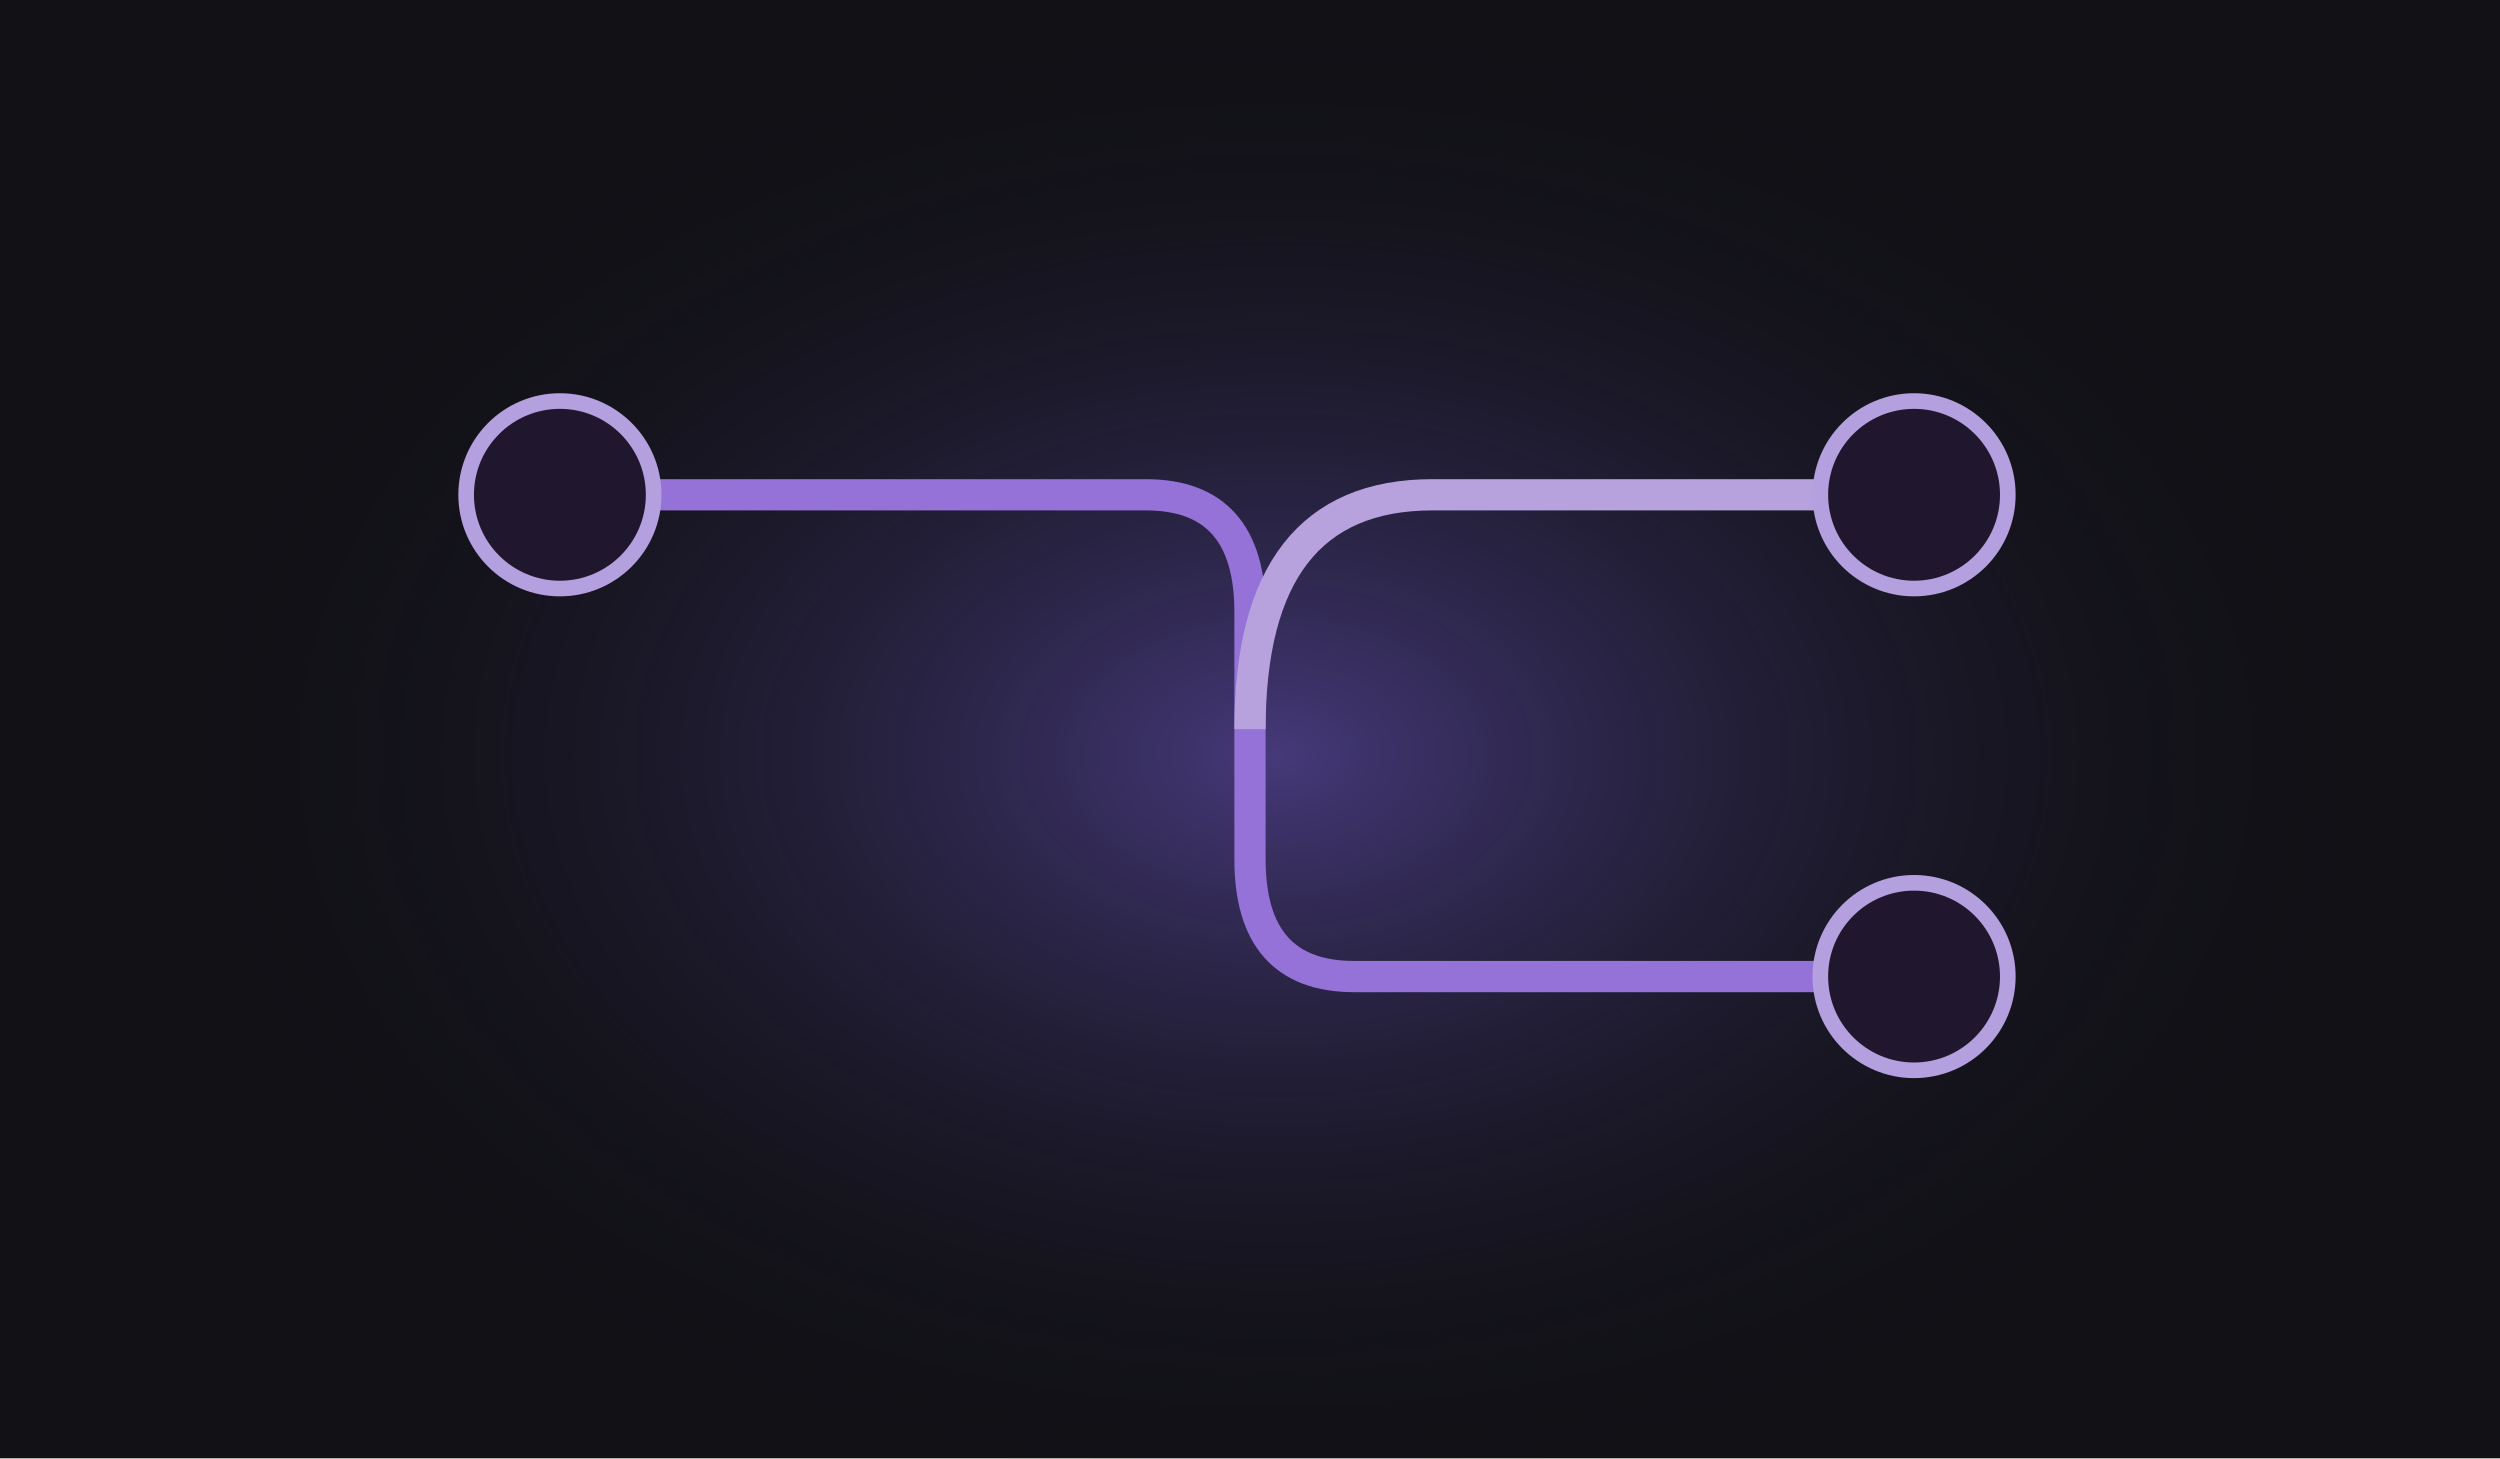
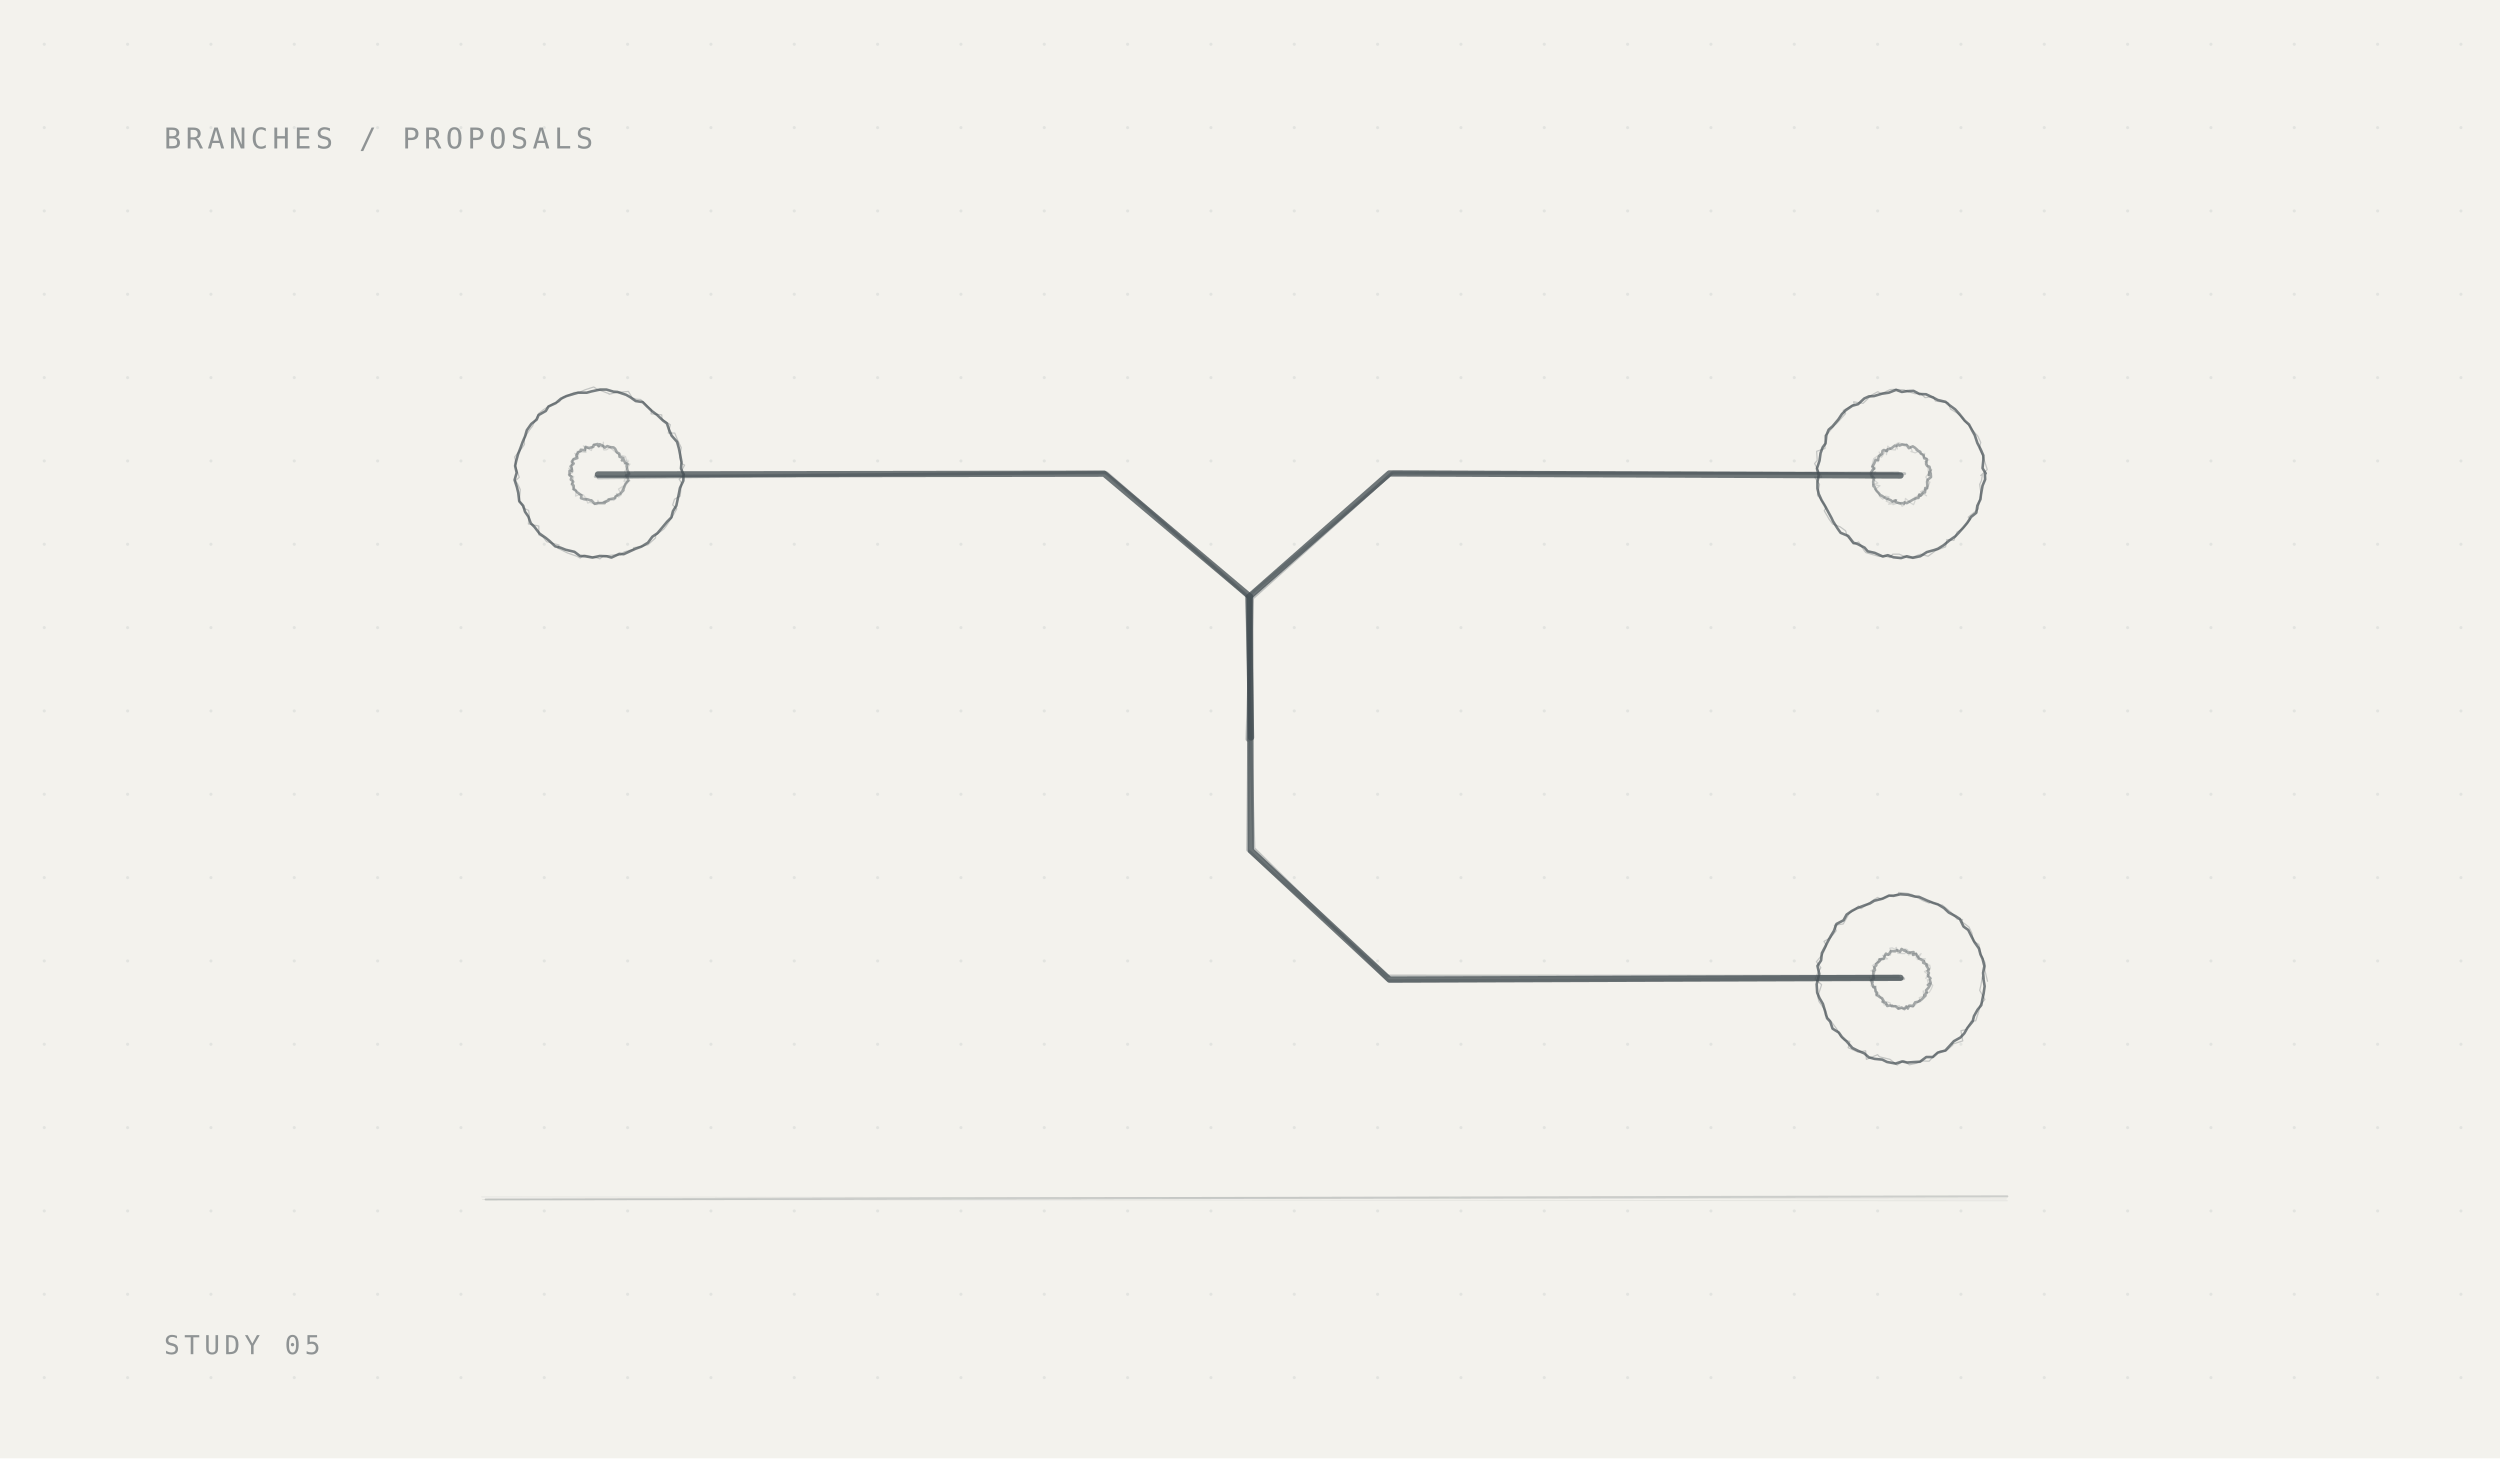
<svg xmlns="http://www.w3.org/2000/svg" width="960" height="560" viewBox="0 0 960 560" role="img">
-   <defs>
-     <radialGradient id="glow">
-       <stop stop-color="#7961dd" stop-opacity=".5" />
-       <stop offset="1" stop-color="#17141f" stop-opacity="0" />
-     </radialGradient>
-     <linearGradient id="face" x2=".8" y2="1">
-       <stop stop-color="#c2b1ff" />
-       <stop offset=".5" stop-color="#8e6af0" />
-       <stop offset="1" stop-color="#432170" />
-     </linearGradient>
-     <linearGradient id="side" x2="1" y2="1">
-       <stop stop-color="#7b60df" />
-       <stop offset="1" stop-color="#21162d" />
-     </linearGradient>
-     <linearGradient id="line">
-       <stop stop-color="#c8b8ff" />
-       <stop offset="1" stop-color="#67517a" />
-     </linearGradient>
-   </defs>
-   <rect width="960" height="560" fill="#111116" />
-   <ellipse cx="490" cy="290" rx="420" ry="280" fill="url(#glow)" />
-   <path d="M215 190H440Q480 190 480 235V330Q480 375 520 375H735" fill="none" stroke="#9572d7" stroke-width="12" />
-   <path d="M480 280Q480 190 550 190H735" fill="none" stroke="#b7a2dd" stroke-width="12" />
-   <circle cx="215" cy="190" r="36" fill="#20162e" stroke="#b5a0df" stroke-width="6" />
-   <circle cx="735" cy="190" r="36" fill="#20162e" stroke="#b5a0df" stroke-width="6" />
-   <circle cx="735" cy="375" r="36" fill="#20162e" stroke="#b5a0df" stroke-width="6" />
+   <rect width="960" height="560" fill="#f3f2ed" />
+   <path d="M17 17h.01 M49 17h.01 M81 17h.01 M113 17h.01 M145 17h.01 M177 17h.01 M209 17h.01 M241 17h.01 M273 17h.01 M305 17h.01 M337 17h.01 M369 17h.01 M401 17h.01 M433 17h.01 M465 17h.01 M497 17h.01 M529 17h.01 M561 17h.01 M593 17h.01 M625 17h.01 M657 17h.01 M689 17h.01 M721 17h.01 M753 17h.01 M785 17h.01 M817 17h.01 M849 17h.01 M881 17h.01 M913 17h.01 M945 17h.01 M17 49h.01 M49 49h.01 M81 49h.01 M113 49h.01 M145 49h.01 M177 49h.01 M209 49h.01 M241 49h.01 M273 49h.01 M305 49h.01 M337 49h.01 M369 49h.01 M401 49h.01 M433 49h.01 M465 49h.01 M497 49h.01 M529 49h.01 M561 49h.01 M593 49h.01 M625 49h.01 M657 49h.01 M689 49h.01 M721 49h.01 M753 49h.01 M785 49h.01 M817 49h.01 M849 49h.01 M881 49h.01 M913 49h.01 M945 49h.01 M17 81h.01 M49 81h.01 M81 81h.01 M113 81h.01 M145 81h.01 M177 81h.01 M209 81h.01 M241 81h.01 M273 81h.01 M305 81h.01 M337 81h.01 M369 81h.01 M401 81h.01 M433 81h.01 M465 81h.01 M497 81h.01 M529 81h.01 M561 81h.01 M593 81h.01 M625 81h.01 M657 81h.01 M689 81h.01 M721 81h.01 M753 81h.01 M785 81h.01 M817 81h.01 M849 81h.01 M881 81h.01 M913 81h.01 M945 81h.01 M17 113h.01 M49 113h.01 M81 113h.01 M113 113h.01 M145 113h.01 M177 113h.01 M209 113h.01 M241 113h.01 M273 113h.01 M305 113h.01 M337 113h.01 M369 113h.01 M401 113h.01 M433 113h.01 M465 113h.01 M497 113h.01 M529 113h.01 M561 113h.01 M593 113h.01 M625 113h.01 M657 113h.01 M689 113h.01 M721 113h.01 M753 113h.01 M785 113h.01 M817 113h.01 M849 113h.01 M881 113h.01 M913 113h.01 M945 113h.01 M17 145h.01 M49 145h.01 M81 145h.01 M113 145h.01 M145 145h.01 M177 145h.01 M209 145h.01 M241 145h.01 M273 145h.01 M305 145h.01 M337 145h.01 M369 145h.01 M401 145h.01 M433 145h.01 M465 145h.01 M497 145h.01 M529 145h.01 M561 145h.01 M593 145h.01 M625 145h.01 M657 145h.01 M689 145h.01 M721 145h.01 M753 145h.01 M785 145h.01 M817 145h.01 M849 145h.01 M881 145h.01 M913 145h.01 M945 145h.01 M17 177h.01 M49 177h.01 M81 177h.01 M113 177h.01 M145 177h.01 M177 177h.01 M209 177h.01 M241 177h.01 M273 177h.01 M305 177h.01 M337 177h.01 M369 177h.01 M401 177h.01 M433 177h.01 M465 177h.01 M497 177h.01 M529 177h.01 M561 177h.01 M593 177h.01 M625 177h.01 M657 177h.01 M689 177h.01 M721 177h.01 M753 177h.01 M785 177h.01 M817 177h.01 M849 177h.01 M881 177h.01 M913 177h.01 M945 177h.01 M17 209h.01 M49 209h.01 M81 209h.01 M113 209h.01 M145 209h.01 M177 209h.01 M209 209h.01 M241 209h.01 M273 209h.01 M305 209h.01 M337 209h.01 M369 209h.01 M401 209h.01 M433 209h.01 M465 209h.01 M497 209h.01 M529 209h.01 M561 209h.01 M593 209h.01 M625 209h.01 M657 209h.01 M689 209h.01 M721 209h.01 M753 209h.01 M785 209h.01 M817 209h.01 M849 209h.01 M881 209h.01 M913 209h.01 M945 209h.01 M17 241h.01 M49 241h.01 M81 241h.01 M113 241h.01 M145 241h.01 M177 241h.01 M209 241h.01 M241 241h.01 M273 241h.01 M305 241h.01 M337 241h.01 M369 241h.01 M401 241h.01 M433 241h.01 M465 241h.01 M497 241h.01 M529 241h.01 M561 241h.01 M593 241h.01 M625 241h.01 M657 241h.01 M689 241h.01 M721 241h.01 M753 241h.01 M785 241h.01 M817 241h.01 M849 241h.01 M881 241h.01 M913 241h.01 M945 241h.01 M17 273h.01 M49 273h.01 M81 273h.01 M113 273h.01 M145 273h.01 M177 273h.01 M209 273h.01 M241 273h.01 M273 273h.01 M305 273h.01 M337 273h.01 M369 273h.01 M401 273h.01 M433 273h.01 M465 273h.01 M497 273h.01 M529 273h.01 M561 273h.01 M593 273h.01 M625 273h.01 M657 273h.01 M689 273h.01 M721 273h.01 M753 273h.01 M785 273h.01 M817 273h.01 M849 273h.01 M881 273h.01 M913 273h.01 M945 273h.01 M17 305h.01 M49 305h.01 M81 305h.01 M113 305h.01 M145 305h.01 M177 305h.01 M209 305h.01 M241 305h.01 M273 305h.01 M305 305h.01 M337 305h.01 M369 305h.01 M401 305h.01 M433 305h.01 M465 305h.01 M497 305h.01 M529 305h.01 M561 305h.01 M593 305h.01 M625 305h.01 M657 305h.01 M689 305h.01 M721 305h.01 M753 305h.01 M785 305h.01 M817 305h.01 M849 305h.01 M881 305h.01 M913 305h.01 M945 305h.01 M17 337h.01 M49 337h.01 M81 337h.01 M113 337h.01 M145 337h.01 M177 337h.01 M209 337h.01 M241 337h.01 M273 337h.01 M305 337h.01 M337 337h.01 M369 337h.01 M401 337h.01 M433 337h.01 M465 337h.01 M497 337h.01 M529 337h.01 M561 337h.01 M593 337h.01 M625 337h.01 M657 337h.01 M689 337h.01 M721 337h.01 M753 337h.01 M785 337h.01 M817 337h.01 M849 337h.01 M881 337h.01 M913 337h.01 M945 337h.01 M17 369h.01 M49 369h.01 M81 369h.01 M113 369h.01 M145 369h.01 M177 369h.01 M209 369h.01 M241 369h.01 M273 369h.01 M305 369h.01 M337 369h.01 M369 369h.01 M401 369h.01 M433 369h.01 M465 369h.01 M497 369h.01 M529 369h.01 M561 369h.01 M593 369h.01 M625 369h.01 M657 369h.01 M689 369h.01 M721 369h.01 M753 369h.01 M785 369h.01 M817 369h.01 M849 369h.01 M881 369h.01 M913 369h.01 M945 369h.01 M17 401h.01 M49 401h.01 M81 401h.01 M113 401h.01 M145 401h.01 M177 401h.01 M209 401h.01 M241 401h.01 M273 401h.01 M305 401h.01 M337 401h.01 M369 401h.01 M401 401h.01 M433 401h.01 M465 401h.01 M497 401h.01 M529 401h.01 M561 401h.01 M593 401h.01 M625 401h.01 M657 401h.01 M689 401h.01 M721 401h.01 M753 401h.01 M785 401h.01 M817 401h.01 M849 401h.01 M881 401h.01 M913 401h.01 M945 401h.01 M17 433h.01 M49 433h.01 M81 433h.01 M113 433h.01 M145 433h.01 M177 433h.01 M209 433h.01 M241 433h.01 M273 433h.01 M305 433h.01 M337 433h.01 M369 433h.01 M401 433h.01 M433 433h.01 M465 433h.01 M497 433h.01 M529 433h.01 M561 433h.01 M593 433h.01 M625 433h.01 M657 433h.01 M689 433h.01 M721 433h.01 M753 433h.01 M785 433h.01 M817 433h.01 M849 433h.01 M881 433h.01 M913 433h.01 M945 433h.01 M17 465h.01 M49 465h.01 M81 465h.01 M113 465h.01 M145 465h.01 M177 465h.01 M209 465h.01 M241 465h.01 M273 465h.01 M305 465h.01 M337 465h.01 M369 465h.01 M401 465h.01 M433 465h.01 M465 465h.01 M497 465h.01 M529 465h.01 M561 465h.01 M593 465h.01 M625 465h.01 M657 465h.01 M689 465h.01 M721 465h.01 M753 465h.01 M785 465h.01 M817 465h.01 M849 465h.01 M881 465h.01 M913 465h.01 M945 465h.01 M17 497h.01 M49 497h.01 M81 497h.01 M113 497h.01 M145 497h.01 M177 497h.01 M209 497h.01 M241 497h.01 M273 497h.01 M305 497h.01 M337 497h.01 M369 497h.01 M401 497h.01 M433 497h.01 M465 497h.01 M497 497h.01 M529 497h.01 M561 497h.01 M593 497h.01 M625 497h.01 M657 497h.01 M689 497h.01 M721 497h.01 M753 497h.01 M785 497h.01 M817 497h.01 M849 497h.01 M881 497h.01 M913 497h.01 M945 497h.01 M17 529h.01 M49 529h.01 M81 529h.01 M113 529h.01 M145 529h.01 M177 529h.01 M209 529h.01 M241 529h.01 M273 529h.01 M305 529h.01 M337 529h.01 M369 529h.01 M401 529h.01 M433 529h.01 M465 529h.01 M497 529h.01 M529 529h.01 M561 529h.01 M593 529h.01 M625 529h.01 M657 529h.01 M689 529h.01 M721 529h.01 M753 529h.01 M785 529h.01 M817 529h.01 M849 529h.01 M881 529h.01 M913 529h.01 M945 529h.01" fill="none" stroke="#68767d" stroke-width="1.2" stroke-linecap="round" opacity=".12" />
+   <text x="63" y="57" font-family="monospace" font-size="11" fill="#424c51" opacity="0.57" letter-spacing="1.7">BRANCHES / PROPOSALS</text>
+   <polyline points="229.6,182.2 424.0,181.9 480.0,229.1 480.3,326.6 533.6,376.2 729.8,375.5" fill="none" stroke="#424c51" stroke-width="2.40" opacity="0.75" stroke-linecap="round" stroke-linejoin="round" />
+   <polyline points="229.7,183.5 424.2,181.3 480.0,230.0 479.1,326.4 532.7,374.8 729.0,374.9" fill="none" stroke="#424c51" stroke-width="1.15" opacity="0.29" stroke-linecap="round" stroke-linejoin="round" />
+   <polyline points="228.6,183.0 425.1,181.6 478.6,228.4 481.5,325.8 533.1,376.6 731.0,375.8" fill="none" stroke="#424c51" stroke-width="1.15" opacity="0.29" stroke-linecap="round" stroke-linejoin="round" />
+   <polyline points="480.4,283.2 479.5,229.3 533.5,181.8 729.8,182.6" fill="none" stroke="#424c51" stroke-width="2.40" opacity="0.75" stroke-linecap="round" stroke-linejoin="round" />
+   <polyline points="478.8,283.9 480.7,227.8 534.4,181.9 728.9,181.6" fill="none" stroke="#424c51" stroke-width="1.15" opacity="0.29" stroke-linecap="round" stroke-linejoin="round" />
+   <polyline points="479.1,284.3 481.0,229.7 534.9,181.3 731.4,181.9" fill="none" stroke="#424c51" stroke-width="1.15" opacity="0.29" stroke-linecap="round" stroke-linejoin="round" />
+   <polyline points="262.5,182.0 262.4,184.6 261.1,187.4 260.7,189.5 260.3,191.4 259.7,194.2 258.4,196.3 257.8,198.7 256.2,200.3 254.2,202.7 252.4,204.8 250.5,206.1 248.8,208.4 246.3,209.9 244.1,210.7 241.9,211.7 239.5,212.8 237.8,212.7 234.8,214.1 233.0,213.6 230.3,213.5 227.5,214.1 224.7,213.6 222.7,213.5 220.6,211.9 217.2,211.1 215.2,210.3 213.2,209.8 211.1,207.8 209.5,206.5 207.2,204.9 205.2,202.3 203.8,200.9 202.9,198.4 201.6,196.5 200.9,194.2 199.4,192.5 199.0,189.2 198.5,187.1 197.6,184.3 198.4,181.5 197.8,178.9 198.2,177.1 198.9,174.5 199.9,171.9 200.7,169.7 201.6,167.6 202.3,165.2 204.0,162.8 206.1,161.1 206.8,159.4 209.6,157.8 210.6,156.1 213.4,154.8 215.4,153.1 217.5,152.1 220.2,151.3 222.0,150.8 225.3,150.8 227.1,150.3 230.4,149.6 232.9,149.6 235.6,150.4 237.1,150.5 240.4,151.6 242.0,152.5 244.1,154.0 246.8,154.4 248.6,156.2 250.4,157.9 252.3,159.3 254.6,161.5 256.1,162.6 256.9,165.0 257.9,167.3 260.0,169.7 260.7,172.2 261.2,174.7 261.7,177.5 261.5,179.9 262.3,181.9" fill="none" stroke="#424c51" stroke-width="1.00" opacity="0.70" stroke-linecap="round" stroke-linejoin="round" />
+   <polyline points="262.9,182.1 260.8,184.0 261.7,185.5 261.2,190.5 259.0,191.7 258.3,193.9 259.9,195.4 258.3,198.2 255.9,201.9 255.0,203.1 251.8,205.5 251.7,206.6 248.8,209.2 245.4,210.0 243.3,210.3 243.3,210.9 239.7,211.9 238.2,213.2 235.6,213.1 231.5,213.6 230.4,214.6 228.5,214.0 224.3,213.1 222.8,214.3 221.5,213.6 217.8,212.3 214.2,210.5 214.7,209.3 209.9,208.0 208.5,206.2 206.9,205.4 206.9,202.0 202.9,201.2 203.2,197.5 203.0,196.0 201.1,195.2 199.4,192.2 199.8,188.0 198.7,185.7 197.9,184.6 199.4,183.3 198.0,179.1 197.9,176.6 197.6,175.5 200.6,171.8 201.4,170.6 201.3,168.3 203.2,165.3 204.5,163.6 205.1,162.2 206.8,158.8 208.7,157.3 212.5,154.9 214.8,154.3 216.3,152.5 217.4,152.1 220.5,150.7 222.6,150.6 224.6,149.7 228.0,148.6 229.2,149.4 233.9,151.2 233.9,151.4 236.4,150.8 241.3,150.3 242.8,152.8 244.4,153.3 246.0,153.4 250.2,157.5 250.0,158.9 254.1,159.3 254.2,160.9 257.4,163.1 256.6,166.3 259.1,166.3 260.3,169.2 261.6,171.9 261.0,175.6 261.7,178.0 262.9,178.6 261.8,180.6" fill="none" stroke="#424c51" stroke-width="0.48" opacity="0.27" stroke-linecap="round" stroke-linejoin="round" />
+   <polyline points="241.6,182.0 240.4,182.6 240.9,183.2 241.3,184.5 240.4,185.6 240.3,185.6 239.9,186.5 239.3,188.2 239.4,188.3 238.7,189.0 238.2,189.6 237.1,190.2 236.3,190.7 236.2,191.3 234.6,191.6 233.7,191.8 233.7,192.2 232.0,192.9 232.2,193.2 231.3,193.2 229.8,193.2 228.7,193.3 228.4,193.5 227.1,192.1 227.2,192.3 225.5,191.7 224.9,191.8 224.3,191.7 223.1,191.3 223.3,190.2 222.7,189.8 221.7,189.1 220.8,188.1 220.3,187.9 220.3,186.5 219.7,185.8 220.1,185.0 219.8,184.6 219.2,184.2 219.5,183.1 218.7,182.5 218.7,180.8 219.7,180.9 219.5,179.7 219.1,179.1 220.3,178.0 219.6,177.2 220.2,176.4 221.7,175.9 221.3,174.9 221.9,173.8 223.1,173.1 223.0,172.7 224.6,172.9 224.9,171.6 225.7,171.9 226.3,172.0 227.8,171.6 228.1,170.8 229.5,170.5 229.9,171.4 230.3,170.6 231.7,171.3 232.2,171.9 233.2,171.3 234.3,171.7 235.6,171.8 236.2,172.3 236.3,172.5 236.9,173.7 237.8,174.2 237.9,175.4 239.4,175.9 238.8,176.8 239.6,176.7 240.0,177.7 241.0,178.2 240.6,178.9 241.0,180.8 241.4,181.4 241.3,182.4" fill="none" stroke="#424c51" stroke-width="1.00" opacity="0.45" stroke-linecap="round" stroke-linejoin="round" />
+   <polyline points="241.8,181.6 239.5,183.4 240.7,182.5 239.6,184.8 241.9,184.6 240.8,185.0 238.6,188.3 239.4,186.6 237.5,187.8 238.6,190.0 237.5,190.9 236.7,189.5 237.0,189.6 235.7,192.2 234.2,191.8 233.4,191.7 233.0,192.0 231.5,192.7 233.0,192.8 229.8,193.1 230.0,193.2 229.6,192.1 229.2,193.8 226.5,192.9 225.7,193.2 225.1,191.7 224.9,190.9 225.2,192.1 224.1,190.1 223.5,189.9 222.7,189.9 221.0,190.5 221.3,188.3 219.8,187.9 220.4,187.6 219.2,186.0 219.9,185.1 219.6,185.8 220.3,183.0 218.2,182.3 219.9,181.5 219.6,181.2 218.4,179.8 219.8,180.4 219.3,177.7 219.9,178.2 219.7,177.8 220.1,176.0 222.1,175.1 220.7,174.1 222.3,174.6 221.6,173.3 225.0,173.7 224.8,172.2 224.0,171.2 227.1,173.0 227.4,171.9 227.6,170.8 227.8,170.6 229.4,171.2 231.3,171.7 231.7,169.8 231.7,172.4 231.9,172.8 233.0,172.7 234.4,171.6 234.2,171.8 236.4,173.7 235.1,172.5 236.3,173.5 236.8,173.9 237.6,174.6 240.2,175.3 240.7,177.3 240.8,177.5 241.1,177.4 239.7,178.2 241.9,178.2 239.9,181.0 240.3,182.3 240.1,183.3" fill="none" stroke="#424c51" stroke-width="0.48" opacity="0.17" stroke-linecap="round" stroke-linejoin="round" />
+   <polyline points="762.2,182.0 762.3,184.1 761.3,186.5 760.7,189.9 760.5,191.7 759.3,194.2 758.9,196.9 756.9,198.5 755.4,200.8 754.0,202.5 752.3,204.4 750.9,205.9 748.6,207.5 746.3,209.4 744.2,210.7 742.8,211.2 739.9,212.0 737.4,213.6 734.5,214.2 732.2,213.6 730.0,214.3 727.1,214.0 724.9,213.2 723.0,213.7 719.9,212.3 717.2,211.7 716.0,210.3 713.3,208.9 711.7,208.4 709.7,205.8 706.8,204.6 705.6,202.9 703.9,200.2 703.3,198.9 702.0,196.5 700.7,194.1 699.5,192.1 698.4,189.7 697.9,187.6 697.9,185.0 698.4,182.5 697.7,179.9 698.7,176.9 699.1,174.0 699.9,171.8 701.0,170.3 701.3,167.2 702.2,165.0 703.7,163.7 705.9,161.1 707.3,159.0 708.8,157.5 711.3,155.8 713.5,155.2 715.9,153.0 717.7,152.2 719.6,152.1 722.6,151.2 725.3,150.8 728.1,149.7 730.3,150.5 732.3,150.2 734.8,150.1 737.1,151.3 739.6,151.4 742.6,152.8 744.1,153.6 747.1,154.3 748.6,155.6 750.8,157.2 752.5,159.1 754.5,161.6 756.1,163.0 757.3,165.3 758.3,167.1 759.3,170.1 760.6,172.6 761.6,174.9 761.6,176.6 761.3,179.8 762.5,181.8" fill="none" stroke="#424c51" stroke-width="1.00" opacity="0.70" stroke-linecap="round" stroke-linejoin="round" />
+   <polyline points="761.2,182.4 760.9,184.5 760.2,186.0 760.7,189.6 760.0,192.8 759.7,194.8 759.7,195.4 755.8,198.6 756.7,199.4 753.6,203.1 751.5,204.3 750.3,207.5 747.6,207.2 747.1,210.0 746.0,210.4 743.2,211.5 740.4,213.6 737.5,212.8 735.1,213.7 732.8,214.3 729.3,212.8 726.8,212.8 725.7,214.1 723.5,213.4 721.6,213.7 716.5,212.2 715.9,211.5 713.7,208.1 711.7,209.0 709.4,206.1 708.7,203.8 706.6,202.3 703.7,201.2 702.4,199.4 700.5,196.1 701.3,194.9 698.5,190.8 697.9,190.3 698.7,186.0 696.8,183.2 699.5,183.2 696.8,178.0 697.8,176.8 697.6,173.3 700.8,172.2 700.9,169.0 700.6,167.3 702.0,166.3 704.5,163.3 705.2,162.7 708.7,158.8 707.8,157.6 712.0,155.2 711.8,154.3 715.4,154.9 718.7,151.7 721.1,150.4 722.4,151.2 725.8,149.6 727.6,149.5 731.2,149.7 732.2,150.2 735.4,151.2 737.6,151.1 739.2,152.7 742.4,152.3 743.2,154.0 748.1,154.7 749.0,157.1 751.5,158.6 753.9,160.8 753.4,160.6 756.7,164.1 758.1,165.9 759.5,167.5 760.6,169.9 760.0,172.3 761.8,175.9 761.6,175.6 763.1,180.3 760.6,182.6" fill="none" stroke="#424c51" stroke-width="0.48" opacity="0.27" stroke-linecap="round" stroke-linejoin="round" />
+   <polyline points="741.4,181.7 741.5,183.2 740.3,184.2 740.2,184.2 740.0,185.0 740.1,186.5 740.0,187.5 739.3,187.4 739.2,189.1 738.6,189.0 737.5,190.4 737.0,189.9 736.7,191.2 736.3,191.2 735.0,191.6 734.5,191.9 733.8,192.3 732.2,193.2 731.3,192.9 731.1,193.4 730.5,193.2 729.5,193.3 728.0,192.8 727.9,192.1 726.7,192.6 726.1,192.1 724.7,191.5 724.6,191.6 723.3,190.8 722.5,190.3 722.1,190.2 721.3,189.2 720.7,188.6 720.1,187.7 719.9,187.0 719.4,186.7 719.3,185.0 719.5,184.1 719.7,183.7 718.6,182.6 718.5,182.4 718.5,181.4 719.3,180.1 719.7,180.0 719.0,179.2 719.7,178.0 720.2,176.6 721.2,176.7 721.3,175.8 721.6,175.0 722.7,174.3 722.9,173.1 723.4,172.8 724.6,173.2 724.8,172.6 725.8,172.3 726.5,172.0 727.6,171.1 728.2,171.3 729.0,170.7 729.4,171.1 730.4,170.7 731.7,170.9 732.1,170.8 733.0,172.1 734.5,171.4 735.3,171.9 736.3,172.8 736.0,172.8 737.4,173.5 737.6,174.2 738.6,174.7 738.9,176.0 739.8,176.2 739.8,177.0 739.6,178.2 740.1,179.0 740.9,179.2 741.3,180.8 740.9,181.1 740.7,182.4" fill="none" stroke="#424c51" stroke-width="1.00" opacity="0.45" stroke-linecap="round" stroke-linejoin="round" />
+   <polyline points="740.7,182.6 740.9,181.4 739.5,183.2 740.9,185.3 740.4,186.9 741.1,185.1 739.5,188.4 740.1,187.5 737.5,188.8 739.8,190.4 738.9,189.8 736.8,190.8 737.7,189.4 735.4,191.1 735.4,190.8 735.3,192.6 734.8,193.8 733.8,193.2 731.7,191.4 731.3,193.9 730.4,194.4 729.5,192.9 726.9,193.8 728.4,191.9 725.2,193.6 727.0,193.4 724.3,192.5 725.4,190.8 724.1,190.5 723.0,191.7 721.7,190.6 721.6,189.7 720.1,187.9 721.9,186.5 719.2,186.1 721.1,185.5 719.1,183.9 718.4,183.3 718.6,182.9 718.7,183.7 720.2,181.1 718.6,181.7 720.1,179.4 719.4,180.8 719.5,179.1 718.7,179.2 719.5,176.1 721.1,175.0 722.5,175.6 721.6,173.6 722.6,175.5 724.3,172.7 724.4,174.6 724.9,171.3 725.7,172.1 726.0,172.6 727.8,172.8 728.3,171.2 728.6,172.4 728.1,170.4 729.1,170.0 730.2,170.4 732.3,170.8 733.5,171.4 733.6,171.7 734.3,173.2 733.8,173.4 735.4,173.9 736.4,173.5 738.3,174.5 738.7,175.6 739.1,174.1 738.8,175.5 740.7,176.6 739.1,177.3 739.9,177.4 740.2,178.5 740.4,180.8 740.6,181.7 741.8,180.3 740.4,182.7" fill="none" stroke="#424c51" stroke-width="0.48" opacity="0.17" stroke-linecap="round" stroke-linejoin="round" />
+   <polyline points="761.6,375.6 762.1,378.7 761.7,381.6 761.3,383.4 760.8,386.0 759.4,387.7 758.0,390.2 757.5,392.2 755.5,394.7 754.3,396.8 752.8,398.4 750.3,399.8 748.3,402.0 747.0,403.4 744.1,404.2 742.2,405.9 739.7,405.9 737.3,407.7 735.5,407.8 732.4,408.0 730.4,407.6 727.9,408.4 724.6,407.8 722.8,406.9 719.8,406.6 717.6,406.0 715.9,404.5 713.5,403.5 711.3,402.4 709.1,399.9 707.3,398.2 706.1,396.5 703.7,395.0 702.8,392.3 701.6,391.0 700.9,388.5 700.0,385.5 698.7,383.3 697.8,381.2 697.6,378.0 698.2,375.5 698.6,374.0 697.9,370.9 699.3,368.8 699.6,366.0 700.8,363.7 701.9,361.5 703.1,359.3 704.2,357.5 705.2,354.8 707.9,353.4 709.1,351.2 711.1,349.8 713.0,348.8 715.6,347.8 718.1,346.9 719.7,345.9 722.9,345.1 725.4,343.9 727.1,344.0 729.7,343.4 732.7,343.6 735.4,344.3 736.9,344.4 740.0,345.8 742.3,346.7 744.2,347.3 746.5,348.7 748.3,350.4 750.9,351.8 752.6,352.9 754.0,355.8 755.8,357.1 756.9,359.3 758.2,361.8 759.9,364.2 760.5,366.5 761.3,368.2 762.0,371.0 761.5,373.6 761.7,375.8" fill="none" stroke="#424c51" stroke-width="1.00" opacity="0.70" stroke-linecap="round" stroke-linejoin="round" />
+   <polyline points="761.2,375.1 760.7,378.2 760.2,380.3 762.2,383.8 760.3,385.9 759.9,388.1 758.7,392.0 756.9,392.1 755.1,395.3 753.0,395.8 753.7,399.7 749.6,401.0 749.9,401.3 747.3,403.6 745.0,403.6 742.9,405.1 740.8,407.5 737.6,407.4 735.9,408.3 733.2,408.9 731.0,407.3 728.5,409.0 725.8,406.8 721.7,405.8 721.0,405.0 716.7,406.8 716.4,403.5 713.4,404.0 709.7,402.3 710.3,399.9 708.2,399.4 706.7,398.0 705.3,395.1 702.7,391.6 700.9,389.8 701.0,388.2 698.5,384.6 698.0,382.7 698.6,380.9 699.5,378.1 697.0,376.0 697.8,374.1 699.2,371.6 697.5,369.3 700.0,366.3 701.4,363.1 700.4,361.5 703.0,360.0 705.1,357.4 704.4,355.3 707.8,354.8 710.2,350.6 712.6,349.0 713.6,347.9 714.7,348.9 718.9,345.9 721.0,344.6 722.2,345.2 724.9,344.1 728.9,343.4 729.1,342.7 732.7,343.1 734.2,343.5 738.5,345.9 740.8,346.8 741.4,346.3 744.5,347.5 745.8,347.5 749.3,350.4 751.6,353.0 753.6,353.1 753.5,354.0 756.1,356.0 757.2,358.3 757.8,361.4 759.9,362.7 760.8,366.9 761.0,367.2 762.3,369.8 762.2,372.6 763.2,376.8" fill="none" stroke="#424c51" stroke-width="0.48" opacity="0.27" stroke-linecap="round" stroke-linejoin="round" />
+   <polyline points="741.1,376.5 741.4,377.5 740.3,378.2 741.2,378.1 740.6,379.2 739.6,380.3 739.9,381.2 738.9,382.2 739.4,382.3 738.6,383.1 737.9,383.8 736.8,384.5 736.8,384.6 735.4,384.9 734.6,386.3 733.8,386.2 733.1,386.2 732.6,387.3 732.0,386.5 731.3,387.5 730.2,386.9 729.0,387.3 728.0,386.5 727.9,386.4 727.0,386.4 725.7,386.1 724.7,386.3 724.1,385.1 722.9,384.7 723.4,384.5 722.7,383.3 722.0,383.0 721.2,382.4 720.6,382.0 720.7,381.1 720.2,380.7 720.0,379.1 719.4,379.1 718.8,377.3 719.1,377.1 718.4,376.6 719.6,375.7 719.3,374.2 719.4,372.8 720.0,372.5 719.7,371.4 720.5,370.7 720.4,370.2 720.9,369.8 722.2,368.4 721.7,368.4 723.3,368.2 723.9,366.7 724.2,366.2 725.1,366.6 725.4,366.3 726.1,365.2 727.8,365.3 728.4,364.8 729.6,365.5 730.2,364.4 731.3,365.1 731.3,364.8 732.7,365.9 733.2,365.8 734.8,365.6 734.6,366.7 735.8,366.3 736.2,367.0 737.0,368.2 737.4,368.3 738.8,369.1 738.5,369.7 740.0,370.4 739.7,370.8 740.7,372.3 740.2,372.9 740.7,373.6 740.3,374.7 741.3,375.7 741.1,375.9" fill="none" stroke="#424c51" stroke-width="1.00" opacity="0.45" stroke-linecap="round" stroke-linejoin="round" />
+   <polyline points="740.9,376.2 740.1,376.2 740.3,377.2 742.2,378.3 741.6,379.8 740.8,381.1 739.0,381.2 738.5,380.5 738.7,382.5 737.0,383.1 737.3,384.3 737.6,384.7 736.8,384.2 736.7,384.6 734.6,386.8 732.9,386.4 732.0,387.0 732.3,386.2 732.4,387.0 729.7,387.4 728.7,387.5 729.4,386.2 726.9,386.4 726.7,385.8 726.3,386.7 725.8,385.1 724.2,384.6 724.8,385.7 723.5,385.9 723.4,384.9 722.8,384.0 722.9,384.4 721.2,381.2 720.4,382.5 720.4,379.9 718.8,378.8 720.5,378.7 720.1,379.1 718.5,378.6 718.8,377.0 717.8,375.2 718.4,376.4 718.9,375.5 720.1,373.2 718.4,372.8 720.1,371.7 719.0,370.8 720.9,369.5 721.9,369.4 722.7,368.0 721.9,368.5 721.5,368.3 724.8,368.2 722.9,366.9 725.9,366.8 726.2,365.8 725.7,364.1 726.7,364.0 727.5,364.5 728.2,363.8 728.8,366.1 731.4,366.2 732.5,364.7 731.8,364.4 733.7,365.9 732.8,366.7 735.9,365.9 735.8,367.9 737.7,366.2 736.2,368.5 737.1,368.0 739.4,368.2 738.7,368.3 740.1,371.0 741.0,370.6 741.3,371.8 739.0,373.1 740.7,374.6 739.5,375.7 739.8,375.3 739.7,375.2" fill="none" stroke="#424c51" stroke-width="0.48" opacity="0.17" stroke-linecap="round" stroke-linejoin="round" />
+   <polyline points="186.5,460.6 770.8,459.4" fill="none" stroke="#424c51" stroke-width="0.80" opacity="0.22" stroke-linecap="round" stroke-linejoin="round" />
+   <polyline points="185.0,459.6 770.4,460.4" fill="none" stroke="#424c51" stroke-width="0.38" opacity="0.08" stroke-linecap="round" stroke-linejoin="round" />
+   <polyline points="185.3,460.6 770.8,461.1" fill="none" stroke="#424c51" stroke-width="0.38" opacity="0.08" stroke-linecap="round" stroke-linejoin="round" />
+   <text x="63" y="520" font-family="monospace" font-size="10" fill="#424c51" opacity="0.57" letter-spacing="1.7">STUDY 05</text>
</svg>
